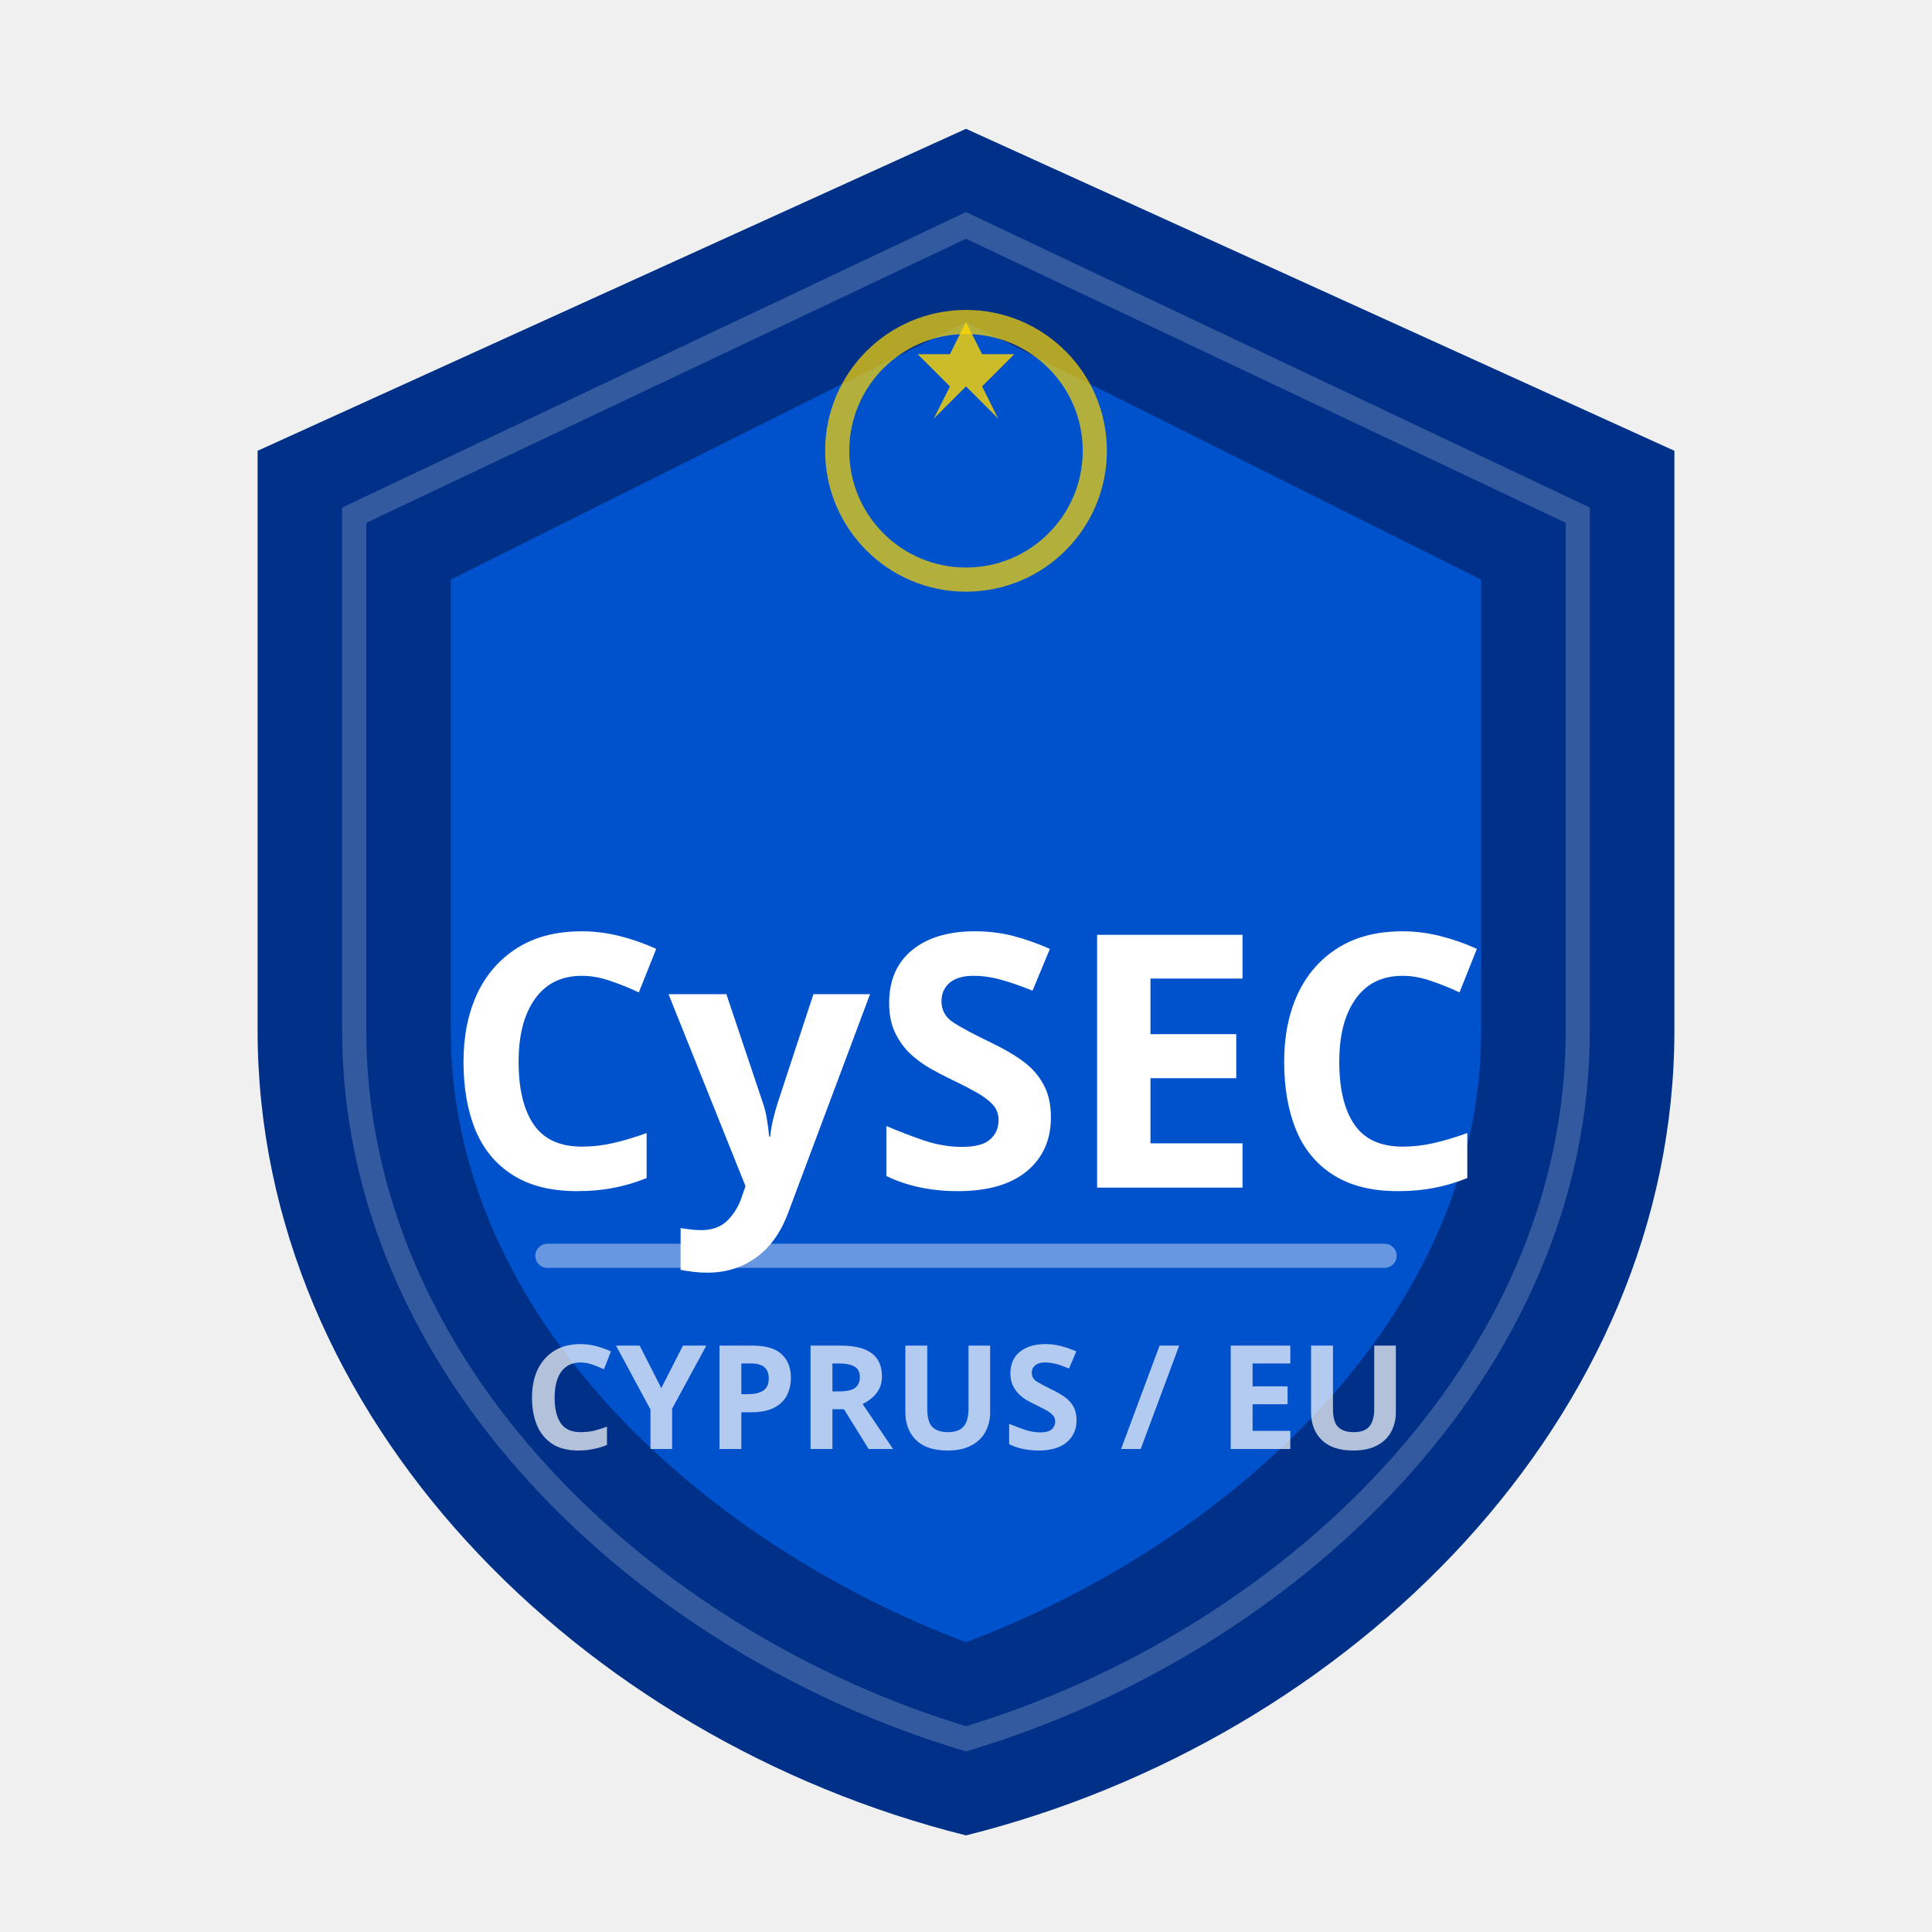
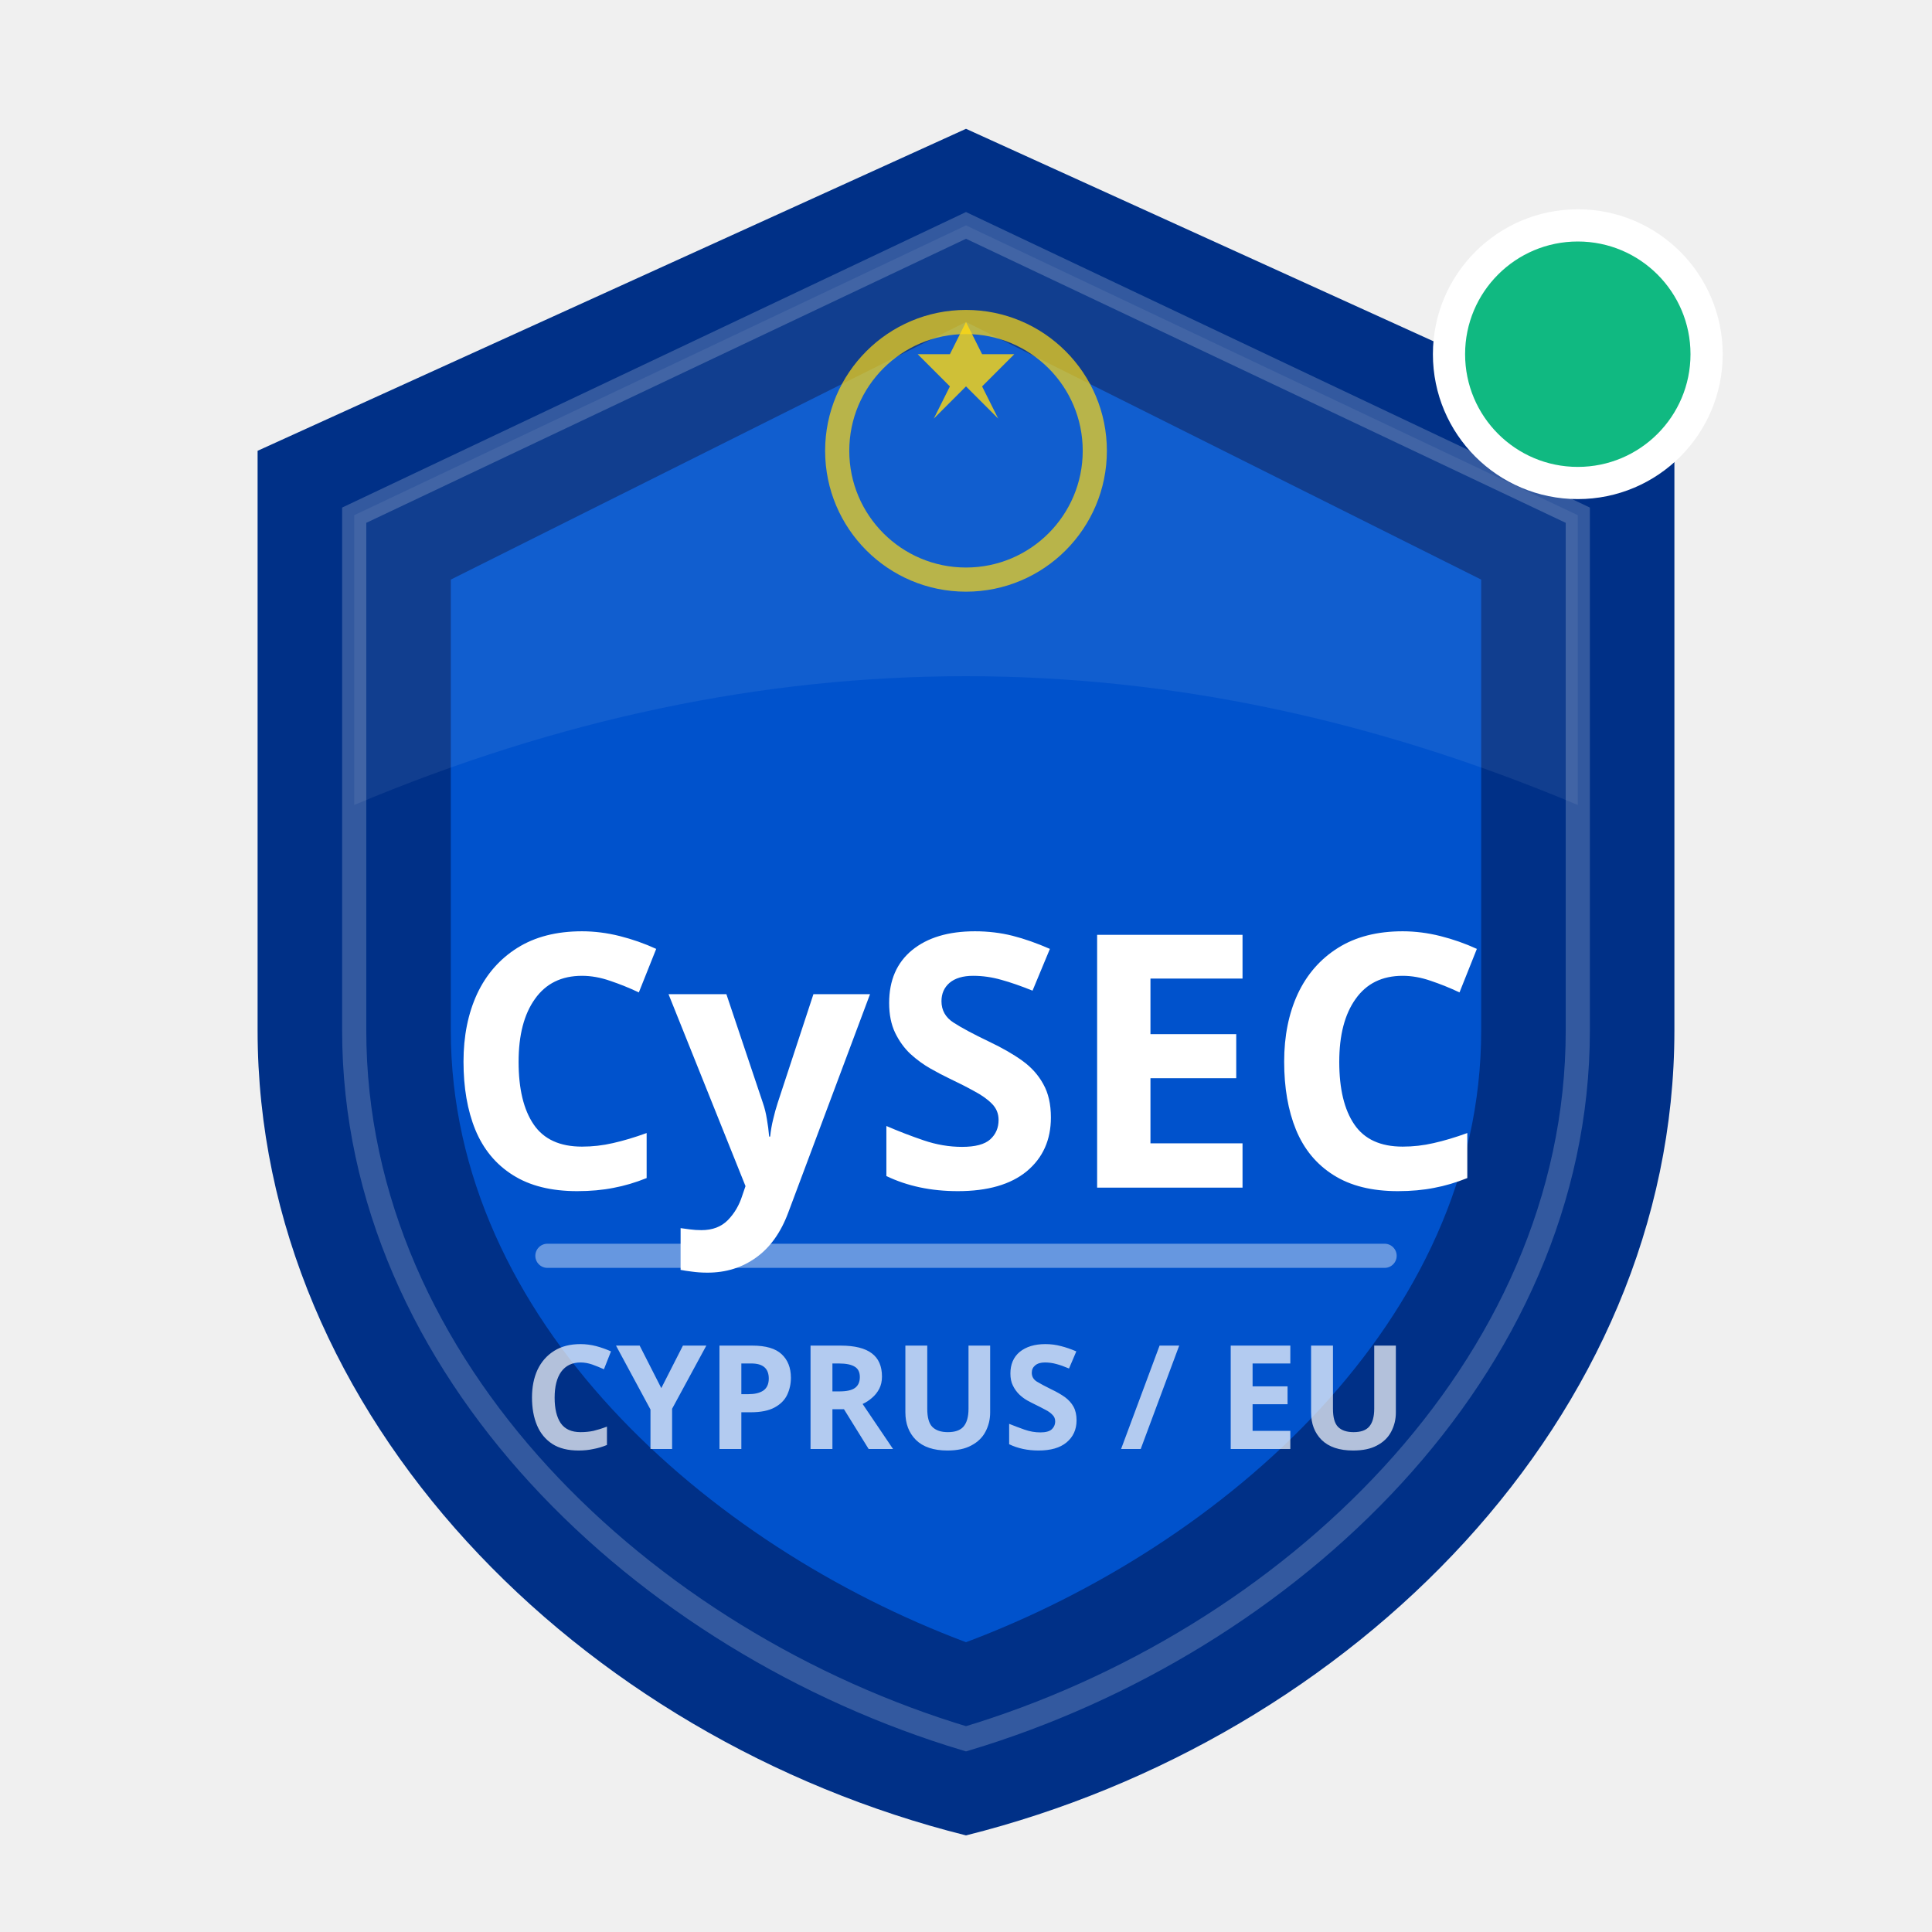
<svg xmlns="http://www.w3.org/2000/svg" viewBox="0 0 120 120" fill="none">
  <path d="M60 8L104 28V64C104 88 84 108 60 114C36 108 16 88 16 64V28L60 8Z" fill="#003087" />
  <path d="M60 14L98 32V64C98 85 80 102 60 108C40 102 22 85 22 64V32L60 14Z" fill="#003087" stroke="white" stroke-opacity="0.2" stroke-width="1.5" />
  <path d="M60 20L92 36V64C92 82 76 96 60 102C44 96 28 82 28 64V36L60 20Z" fill="#0052CC" />
  <circle cx="60" cy="28" r="8" stroke="#FFD700" stroke-width="1.5" fill="none" opacity="0.7" />
  <polygon points="60,20 61,22 63,22 61,24 62,26 60,24 58,26 59,24 57,22 59,22" fill="#FFD700" opacity="0.8" />
  <text x="60" y="66" font-family="system-ui,sans-serif" font-weight="800" font-size="22" fill="white" text-anchor="middle" dominant-baseline="middle">CySEC</text>
  <line x1="34" y1="78" x2="86" y2="78" stroke="white" stroke-opacity="0.4" stroke-width="1.5" stroke-linecap="round" />
  <text x="60" y="90" font-family="system-ui,sans-serif" font-weight="600" font-size="9" fill="white" opacity="0.7" text-anchor="middle">CYPRUS / EU</text>
+   <path d="M60 14 L 98 32 L 98 50 Q 60 34 22 50 V 32 Z" fill="#fff" opacity="0.07" />
+   <circle cx="98" cy="22" r="8" fill="#10b981" stroke="#fff" stroke-width="2" />
</svg>
